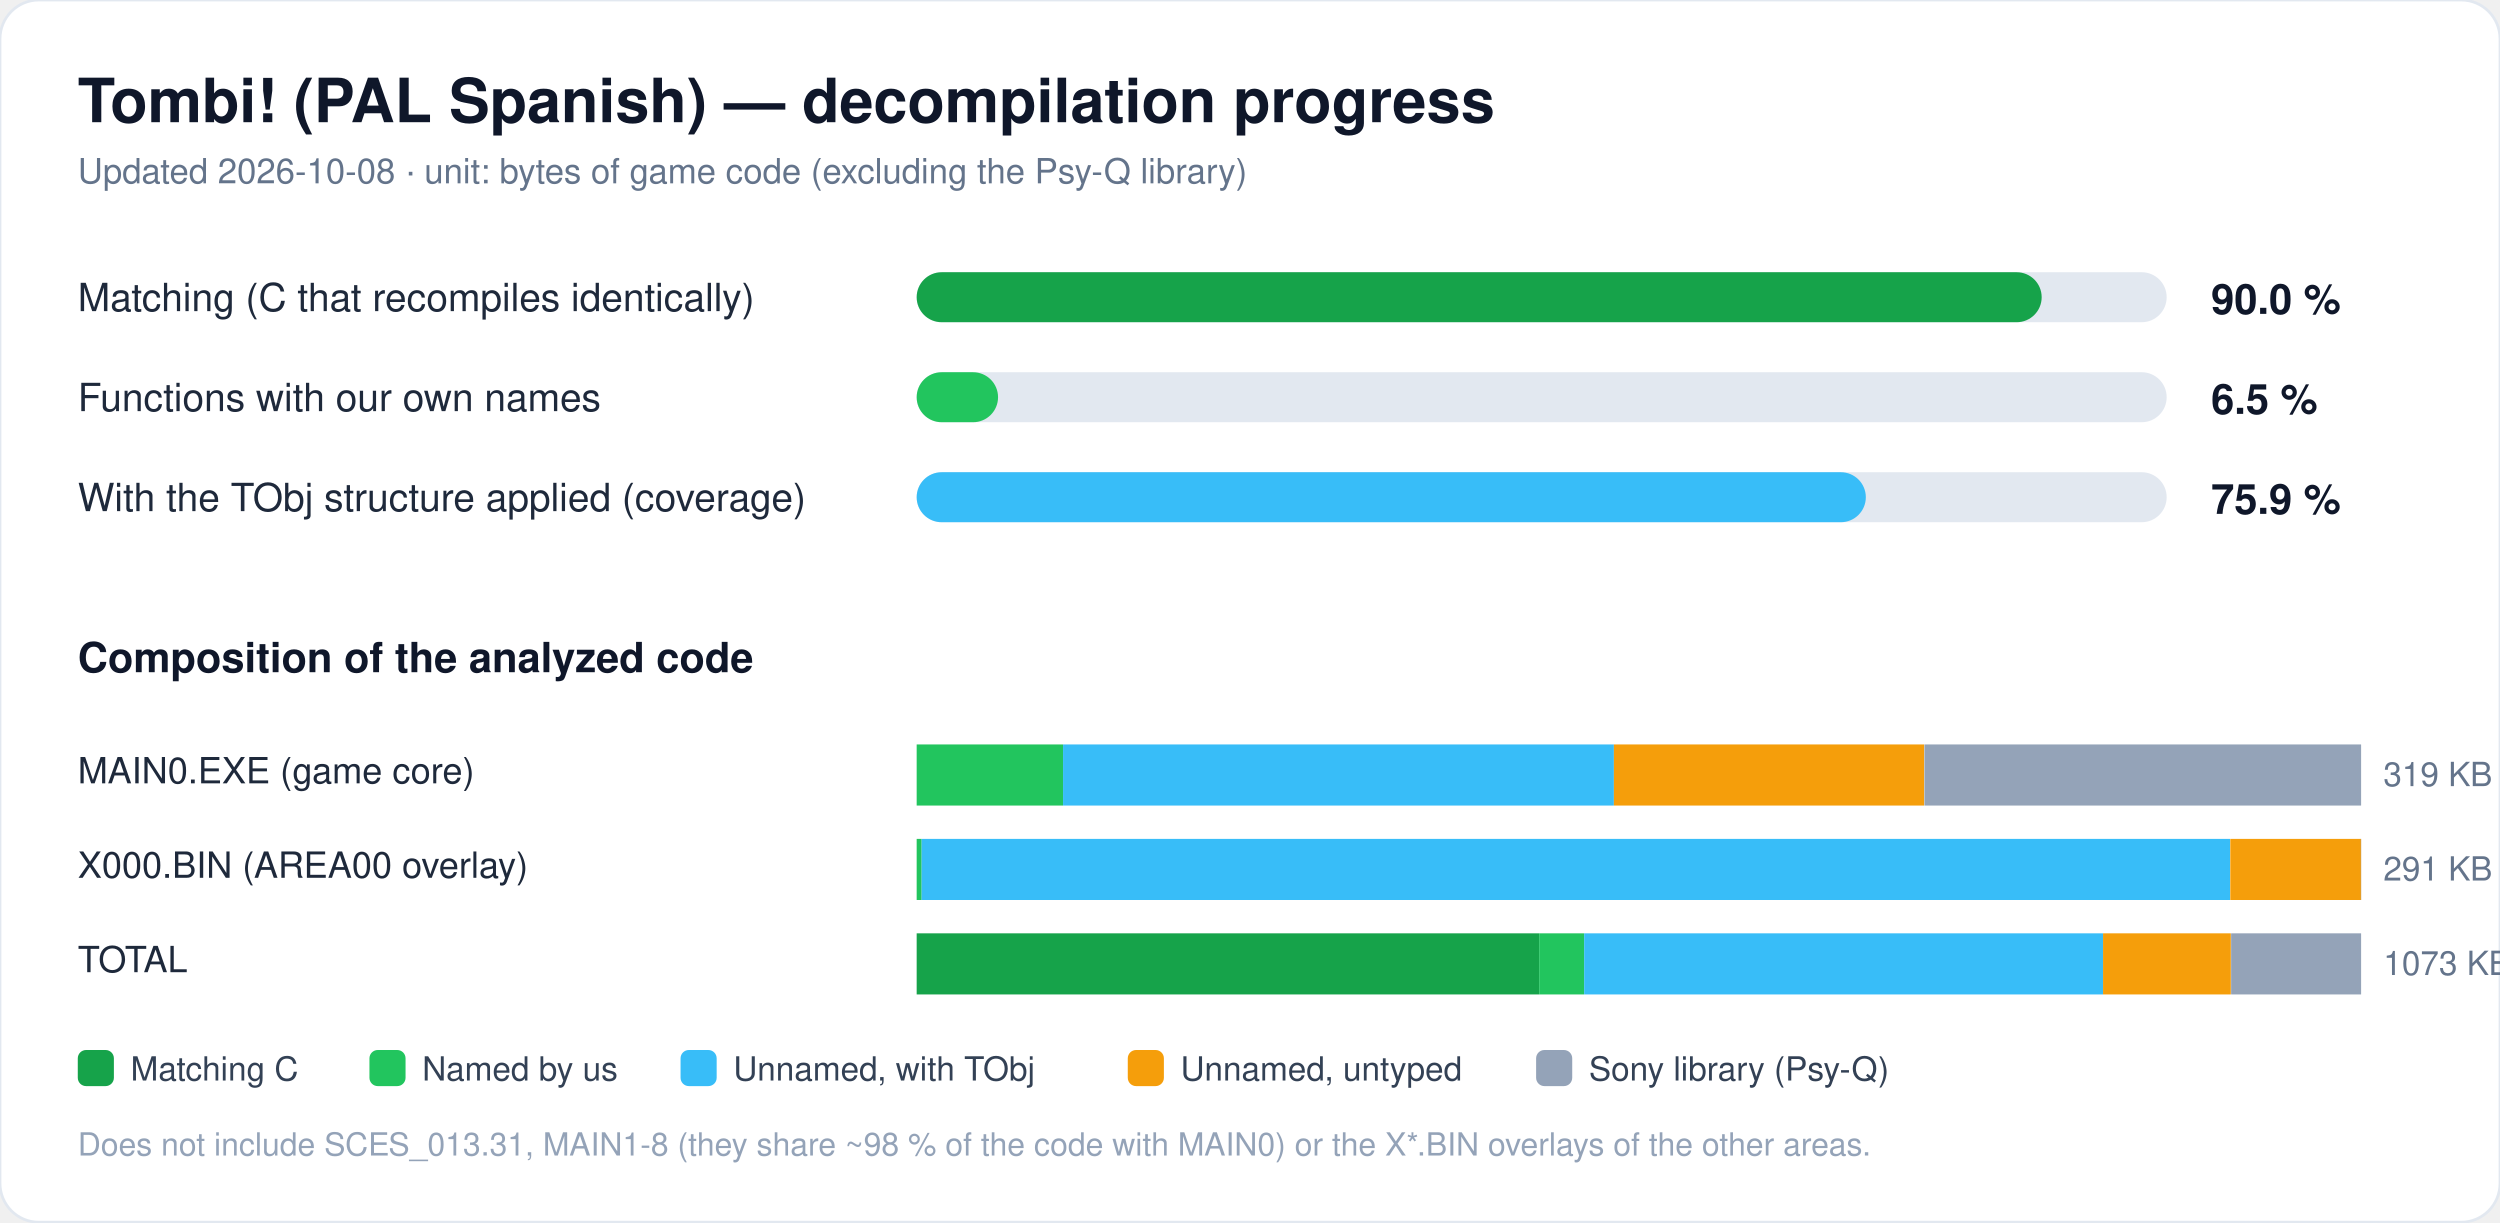
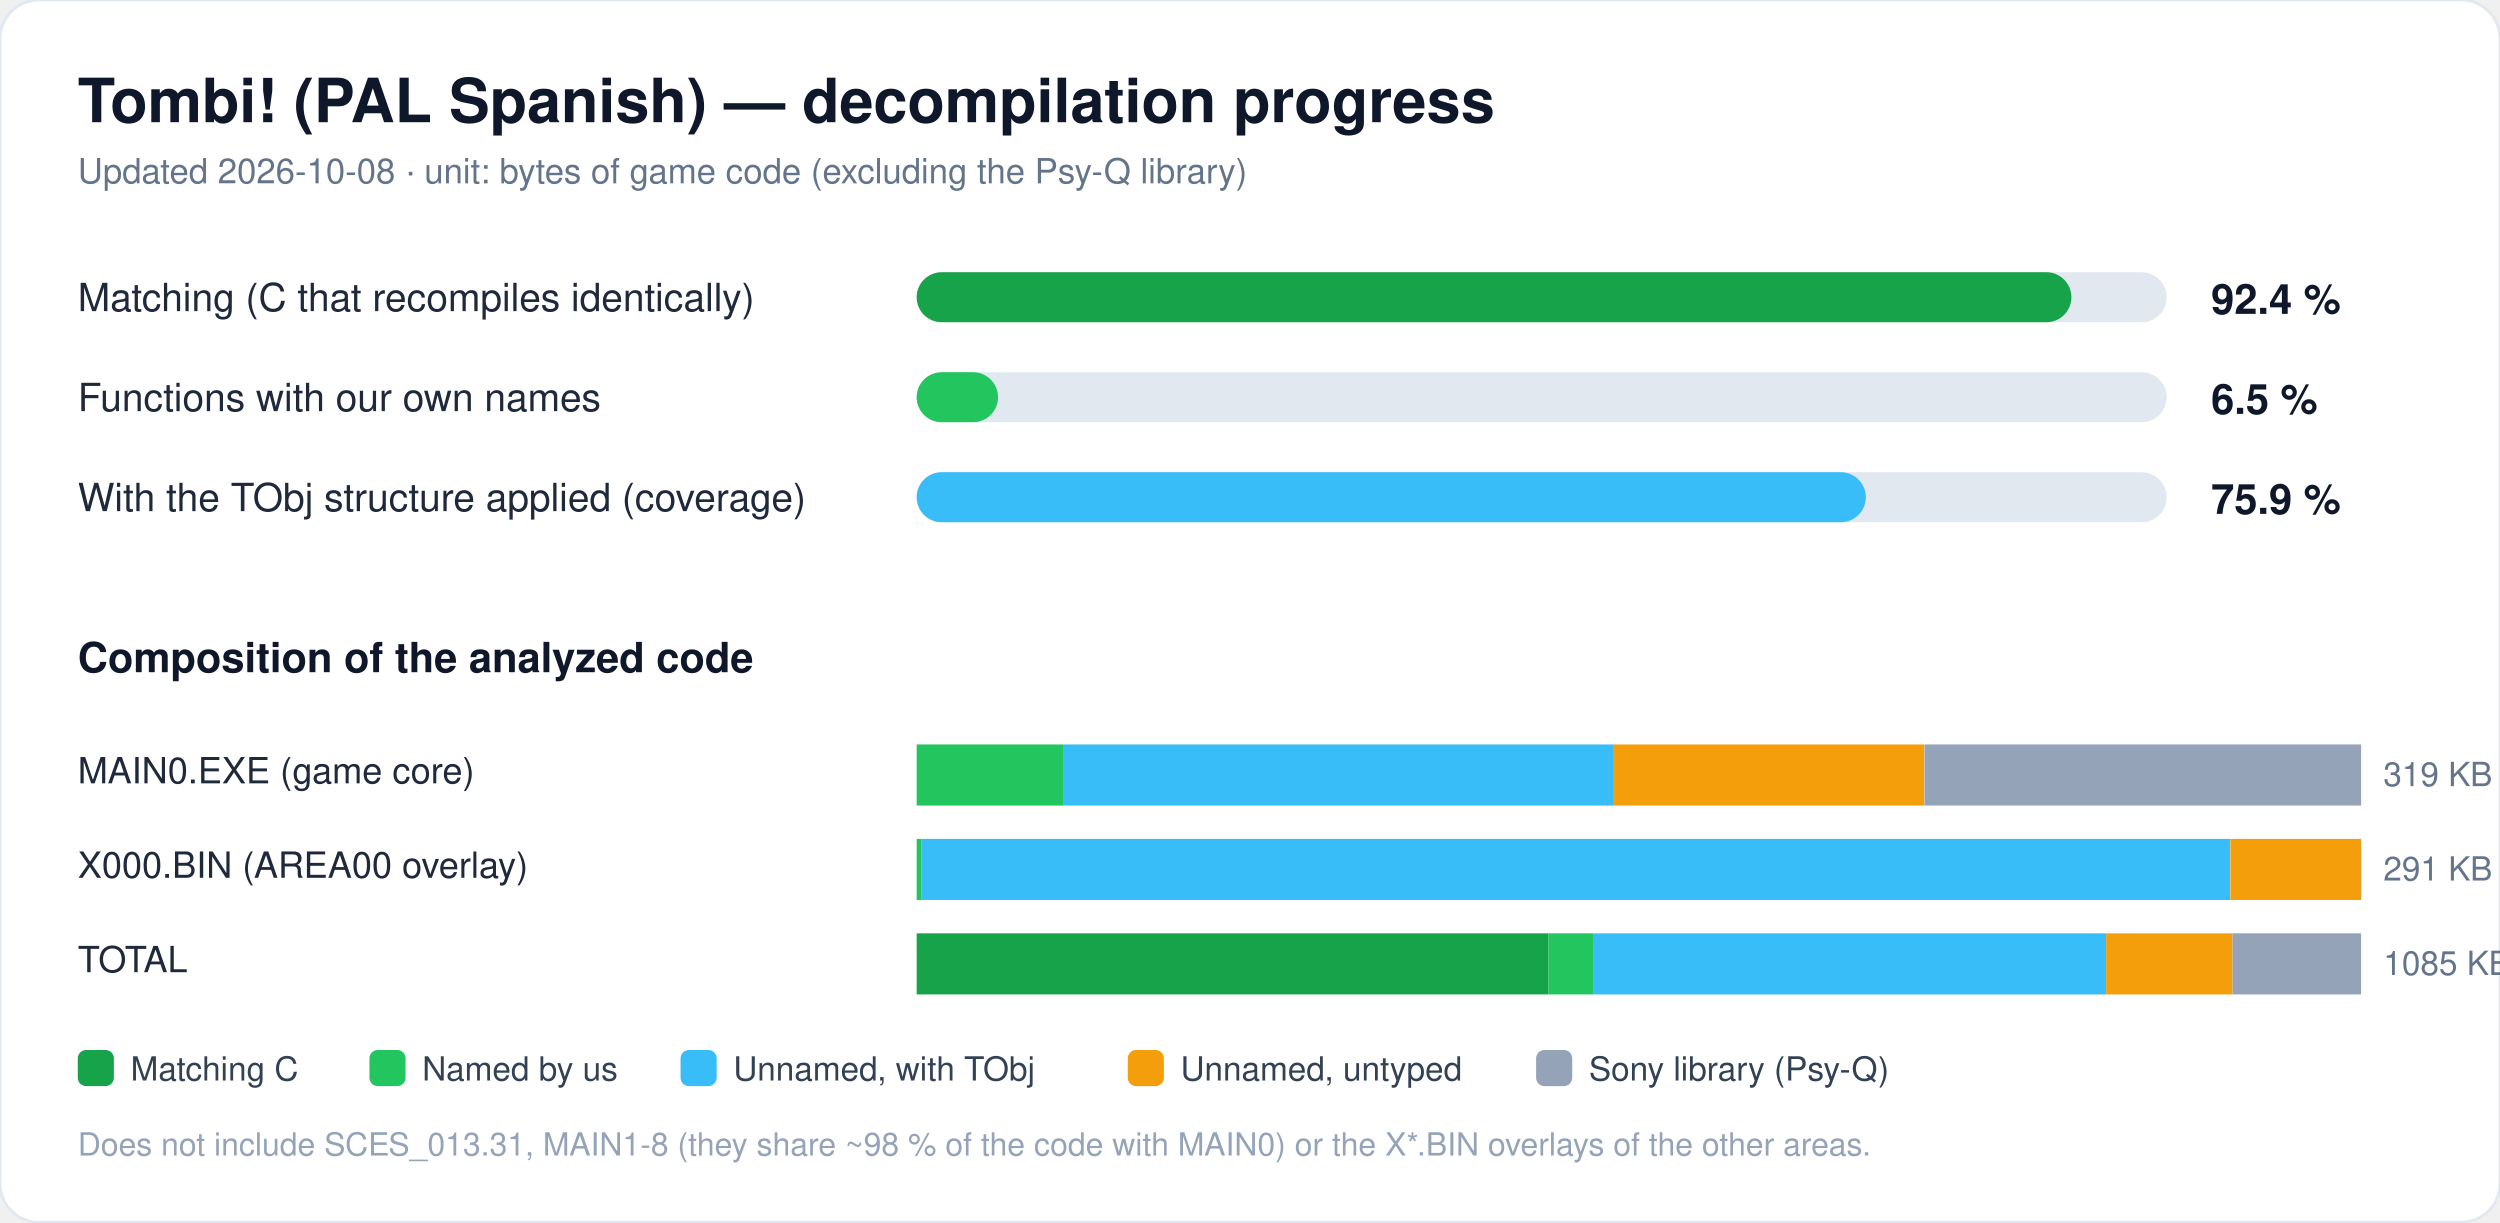
<svg xmlns="http://www.w3.org/2000/svg" width="900" height="440" viewBox="0 0 900 440" role="img" aria-label="Decompilation progress">
  <rect width="900" height="440" rx="14" fill="#ffffff" stroke="#e2e8f0" />
  <text x="28" y="44" font-family="Segoe UI,Helvetica,Arial,sans-serif" font-size="22" font-weight="700" fill="#0f172a">Tombi! (PAL Spanish) — decompilation progress</text>
  <text x="28" y="66" font-family="Segoe UI,Helvetica,Arial,sans-serif" font-size="12.5" fill="#64748b">Updated 2026-10-08 · unit: bytes of game code (excluding the Psy-Q library)</text>
  <text x="28" y="112" font-family="Segoe UI,Helvetica,Arial,sans-serif" font-size="14" fill="#1e293b">Matching (C that recompiles identically)</text>
  <rect x="330" y="98" width="450" height="18" rx="9" fill="#e2e8f0" />
-   <rect x="330" y="98" width="405.0" height="18" rx="9" fill="#16a34a" />
-   <text x="796" y="113" font-family="Segoe UI,Helvetica,Arial,sans-serif" font-size="15" font-weight="700" fill="#0f172a">90.0 %</text>
+   <rect x="330" y="98" width="415.7" height="18" rx="9" fill="#16a34a" />
+   <text x="796" y="113" font-family="Segoe UI,Helvetica,Arial,sans-serif" font-size="15" font-weight="700" fill="#0f172a">92.4 %</text>
  <text x="28" y="148" font-family="Segoe UI,Helvetica,Arial,sans-serif" font-size="14" fill="#1e293b">Functions with our own names</text>
  <rect x="330" y="134" width="450" height="18" rx="9" fill="#e2e8f0" />
  <rect x="330" y="134" width="29.3" height="18" rx="9" fill="#22c55e" />
  <text x="796" y="149" font-family="Segoe UI,Helvetica,Arial,sans-serif" font-size="15" font-weight="700" fill="#0f172a">6.5 %</text>
  <text x="28" y="184" font-family="Segoe UI,Helvetica,Arial,sans-serif" font-size="14" fill="#1e293b">With the TObj structure applied (coverage)</text>
  <rect x="330" y="170" width="450" height="18" rx="9" fill="#e2e8f0" />
  <rect x="330" y="170" width="341.7" height="18" rx="9" fill="#38bdf8" />
  <text x="796" y="185" font-family="Segoe UI,Helvetica,Arial,sans-serif" font-size="15" font-weight="700" fill="#0f172a">75.9 %</text>
  <text x="28" y="242" font-family="Segoe UI,Helvetica,Arial,sans-serif" font-size="15" font-weight="700" fill="#0f172a">Composition of the analyzed code</text>
  <text x="28" y="282" font-family="Segoe UI,Helvetica,Arial,sans-serif" font-size="13" fill="#1e293b">MAIN0.EXE (game core)</text>
  <rect x="330.0" y="268" width="52.7" height="22" fill="#22c55e" />
  <rect x="382.7" y="268" width="198.3" height="22" fill="#38bdf8" />
  <rect x="581.0" y="268" width="111.7" height="22" fill="#f59e0b" />
  <rect x="692.8" y="268" width="157.2" height="22" fill="#94a3b8" />
  <text x="858" y="283" font-family="Segoe UI,Helvetica,Arial,sans-serif" font-size="12" fill="#64748b" text-anchor="start">319 KB</text>
  <text x="28" y="316" font-family="Segoe UI,Helvetica,Arial,sans-serif" font-size="13" fill="#1e293b">X000.BIN (AREA00 overlay)</text>
  <rect x="330.0" y="302" width="1.8" height="22" fill="#22c55e" />
  <rect x="331.8" y="302" width="471.0" height="22" fill="#38bdf8" />
  <rect x="802.9" y="302" width="47.1" height="22" fill="#f59e0b" />
  <rect x="849.9" y="302" width="0.1" height="22" fill="#94a3b8" />
  <text x="858" y="317" font-family="Segoe UI,Helvetica,Arial,sans-serif" font-size="12" fill="#64748b" text-anchor="start">291 KB</text>
  <text x="28" y="350" font-family="Segoe UI,Helvetica,Arial,sans-serif" font-size="13" fill="#1e293b">TOTAL</text>
-   <rect x="330.0" y="336" width="224.1" height="22" fill="#16a34a" />
-   <rect x="554.1" y="336" width="16.2" height="22" fill="#22c55e" />
-   <rect x="570.3" y="336" width="186.8" height="22" fill="#38bdf8" />
-   <rect x="757.1" y="336" width="46.0" height="22" fill="#f59e0b" />
-   <rect x="803.2" y="336" width="46.8" height="22" fill="#94a3b8" />
-   <text x="858" y="351" font-family="Segoe UI,Helvetica,Arial,sans-serif" font-size="12" fill="#64748b" text-anchor="start">1073 KB</text>
+   <rect x="330.0" y="336" width="227.5" height="22" fill="#16a34a" />
+   <rect x="557.5" y="336" width="16.0" height="22" fill="#22c55e" />
+   <rect x="573.5" y="336" width="184.7" height="22" fill="#38bdf8" />
+   <rect x="758.2" y="336" width="45.5" height="22" fill="#f59e0b" />
+   <rect x="803.7" y="336" width="46.3" height="22" fill="#94a3b8" />
+   <text x="858" y="351" font-family="Segoe UI,Helvetica,Arial,sans-serif" font-size="12" fill="#64748b" text-anchor="start">1085 KB</text>
  <rect x="28" y="378" width="13" height="13" rx="3" fill="#16a34a" />
  <text x="47" y="389" font-family="Segoe UI,Helvetica,Arial,sans-serif" font-size="12" fill="#334155">Matching C</text>
  <rect x="133" y="378" width="13" height="13" rx="3" fill="#22c55e" />
  <text x="152" y="389" font-family="Segoe UI,Helvetica,Arial,sans-serif" font-size="12" fill="#334155">Named by us</text>
  <rect x="245" y="378" width="13" height="13" rx="3" fill="#38bdf8" />
  <text x="264" y="389" font-family="Segoe UI,Helvetica,Arial,sans-serif" font-size="12" fill="#334155">Unnamed, with TObj</text>
  <rect x="406" y="378" width="13" height="13" rx="3" fill="#f59e0b" />
  <text x="425" y="389" font-family="Segoe UI,Helvetica,Arial,sans-serif" font-size="12" fill="#334155">Unnamed, untyped</text>
  <rect x="553" y="378" width="13" height="13" rx="3" fill="#94a3b8" />
  <text x="572" y="389" font-family="Segoe UI,Helvetica,Arial,sans-serif" font-size="12" fill="#334155">Sony library (Psy-Q)</text>
  <text x="28" y="416" font-family="Segoe UI,Helvetica,Arial,sans-serif" font-size="11.5" fill="#94a3b8">Does not include SCES_013.31, MAIN1-8 (they share ~98 % of the code with MAIN0) or the X*.BIN overlays of the other areas.</text>
</svg>
